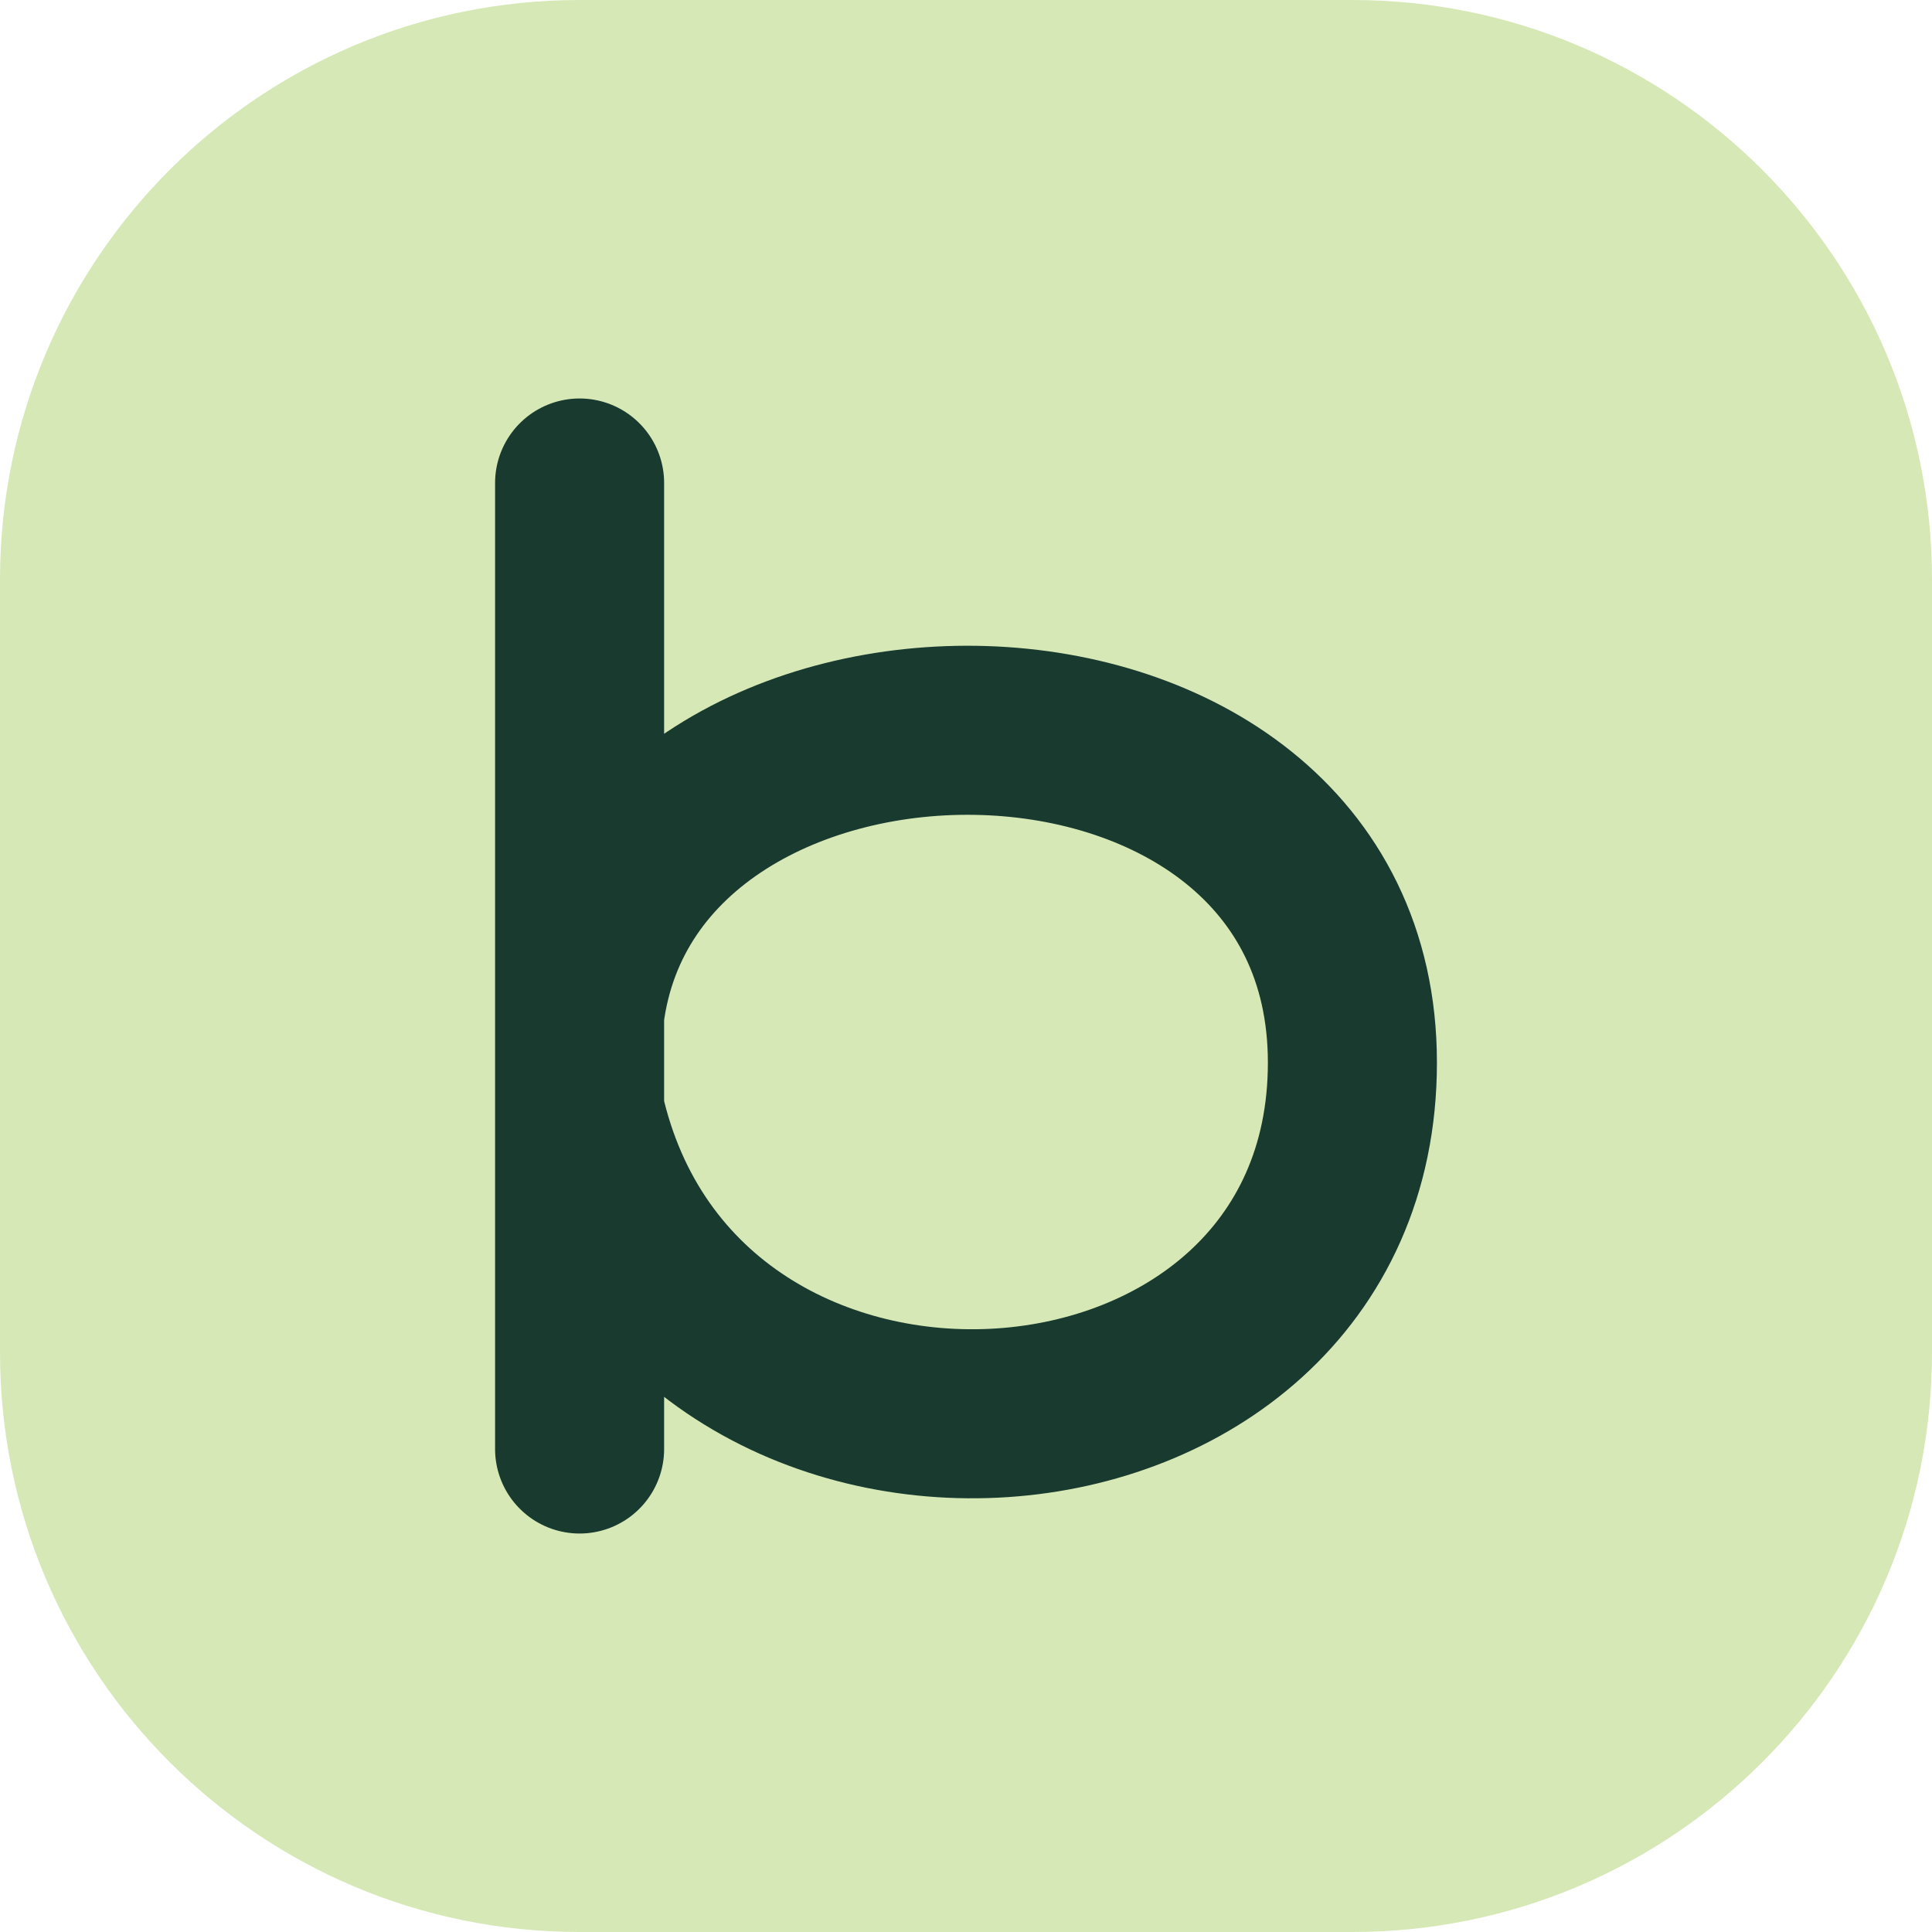
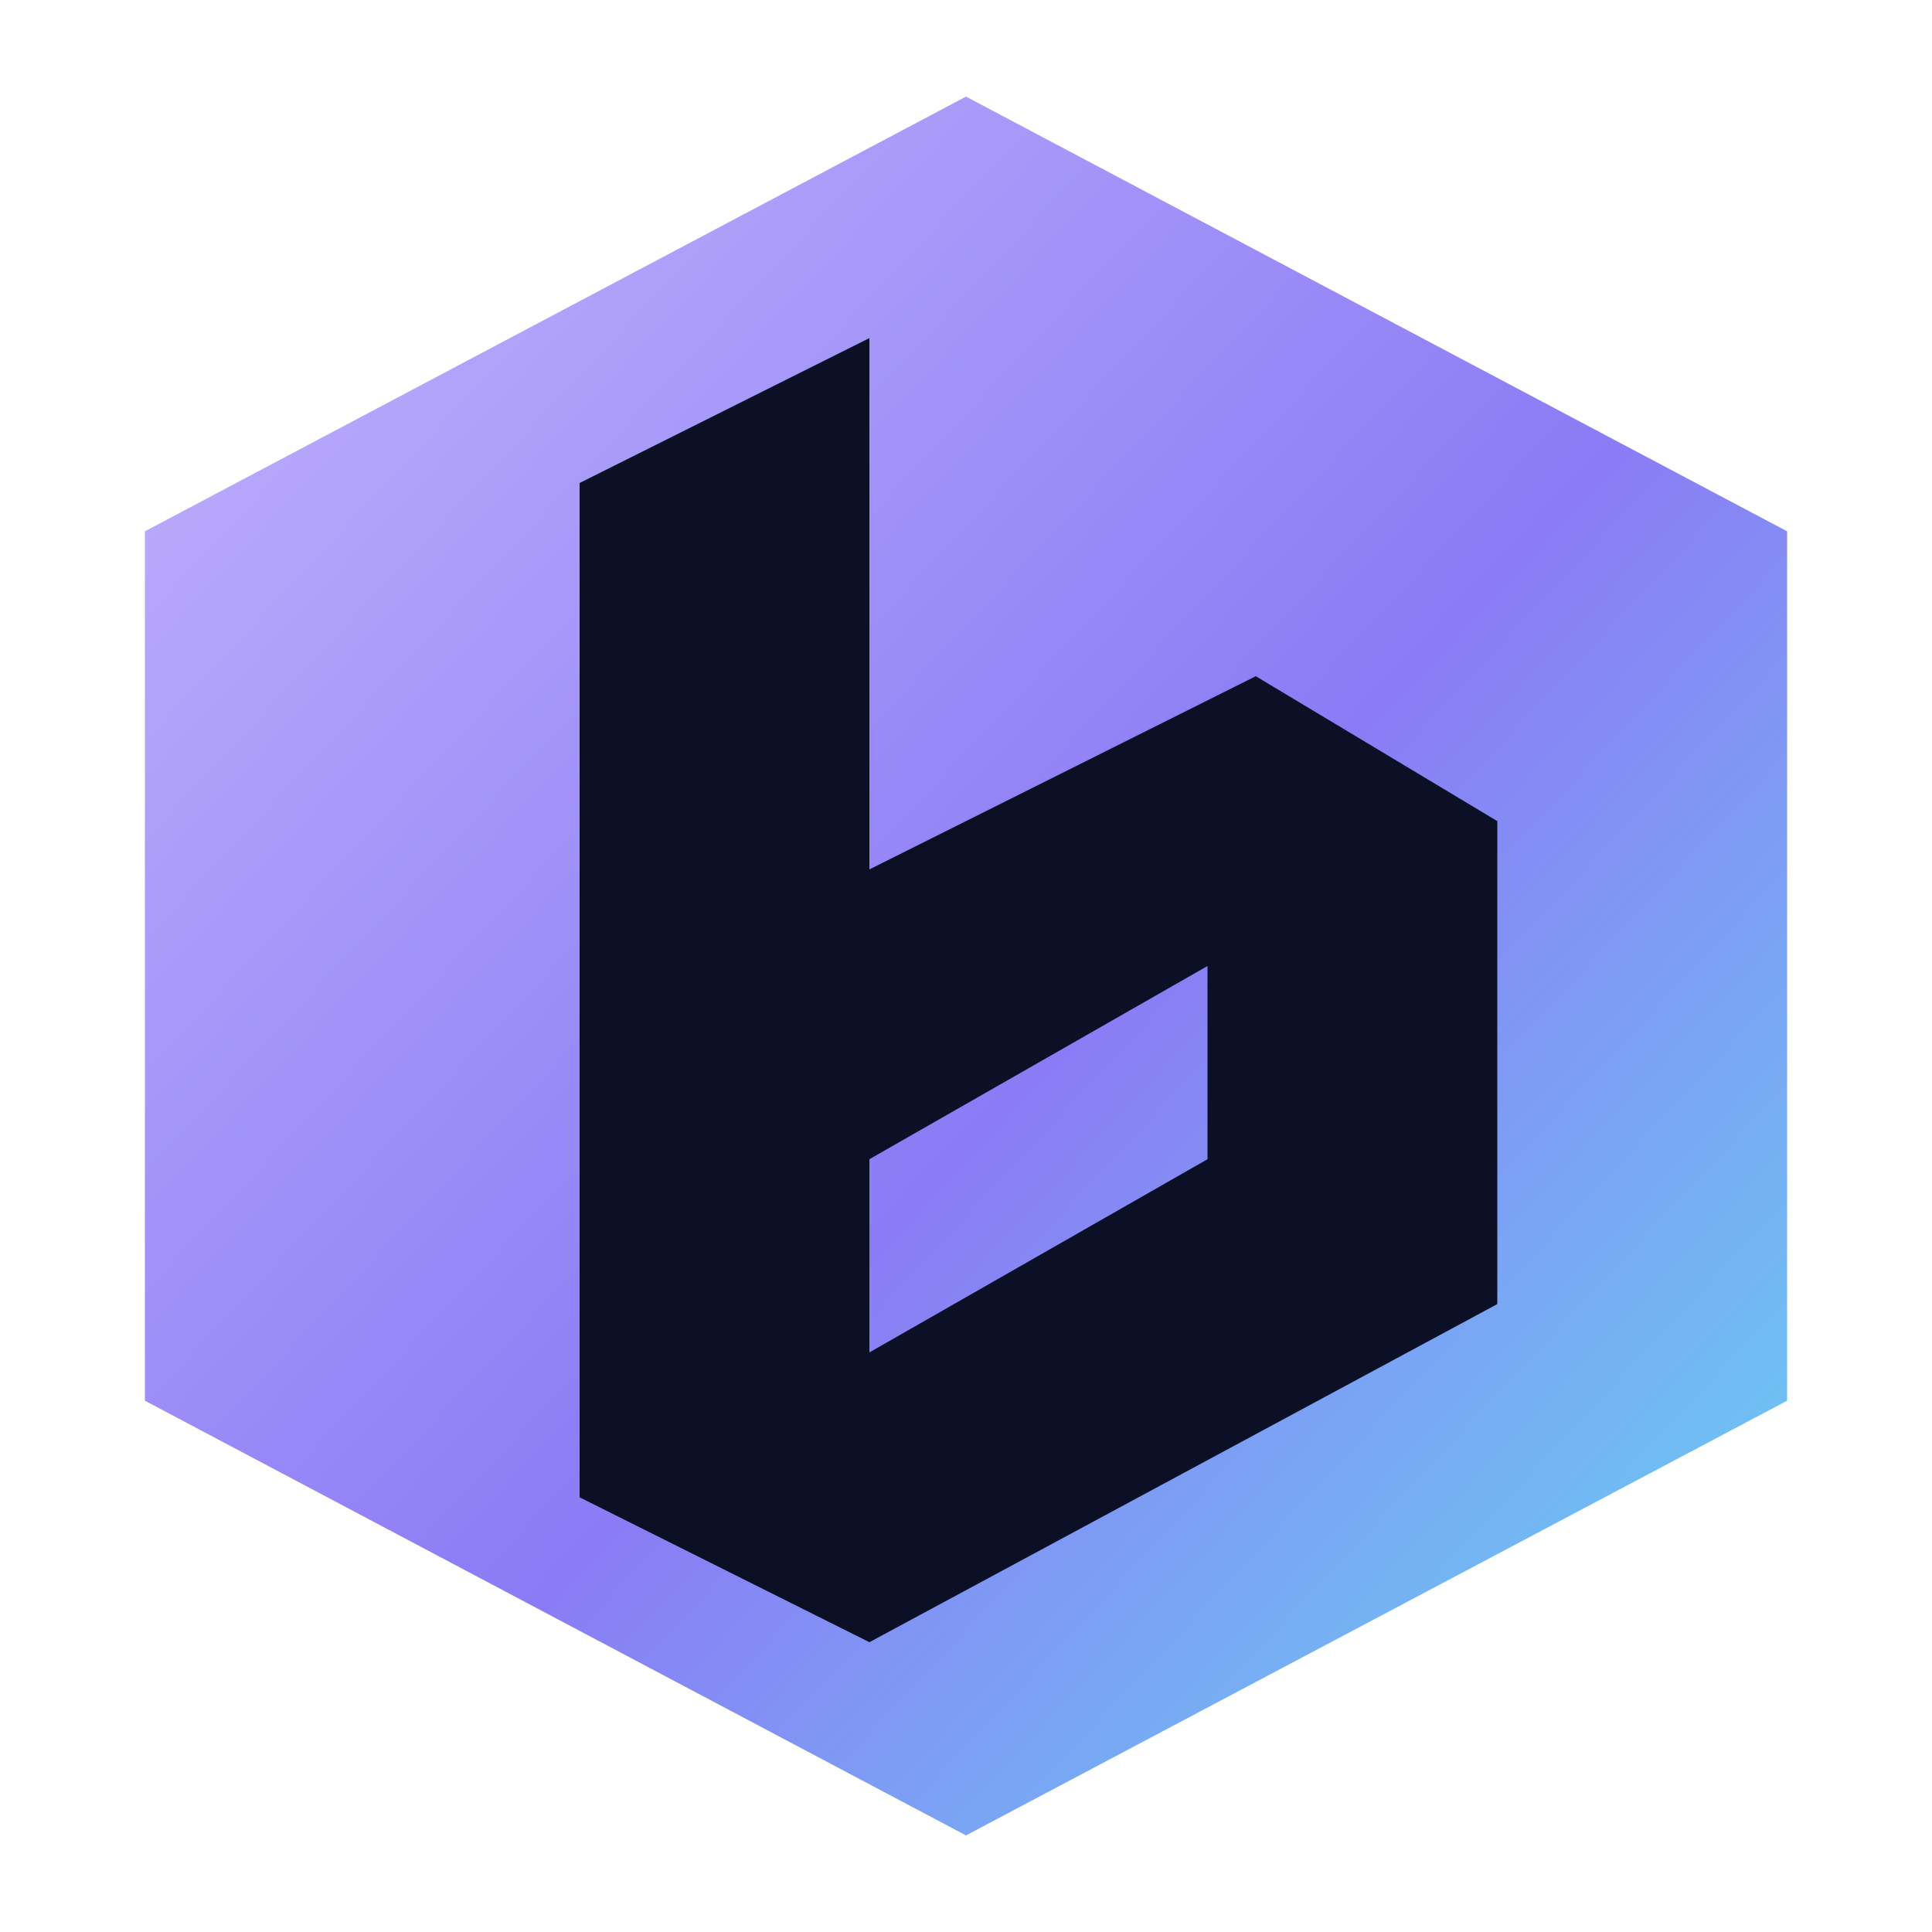
<svg xmlns="http://www.w3.org/2000/svg" viewBox="0 0 40 40">
-   <rect width="40" height="40" rx="12" fill="#d7e8b7" />
-   <path d="M12 10v20m0-9c1-8 16-8 16 1s-14 10-16 1" fill="none" stroke="#183a2f" stroke-width="3.5" stroke-linecap="round" />
+   <defs>
+     <linearGradient id="a" x2="1" y2="1">
+       <stop stop-color="#c4b5fd" />
+       <stop offset=".55" stop-color="#8b7bf5" />
+       <stop offset="1" stop-color="#64daf2" />
+     </linearGradient>
+   </defs>
+   <path fill="url(#a)" d="M20 2 37 11v18L20 38 3 29V11z" />
+   <path fill="#0b1026" d="m12 10 6-3v11l8-4 5 3v10l-13 7-6-3zm6 14v4l7-4v-4z" />
</svg>
